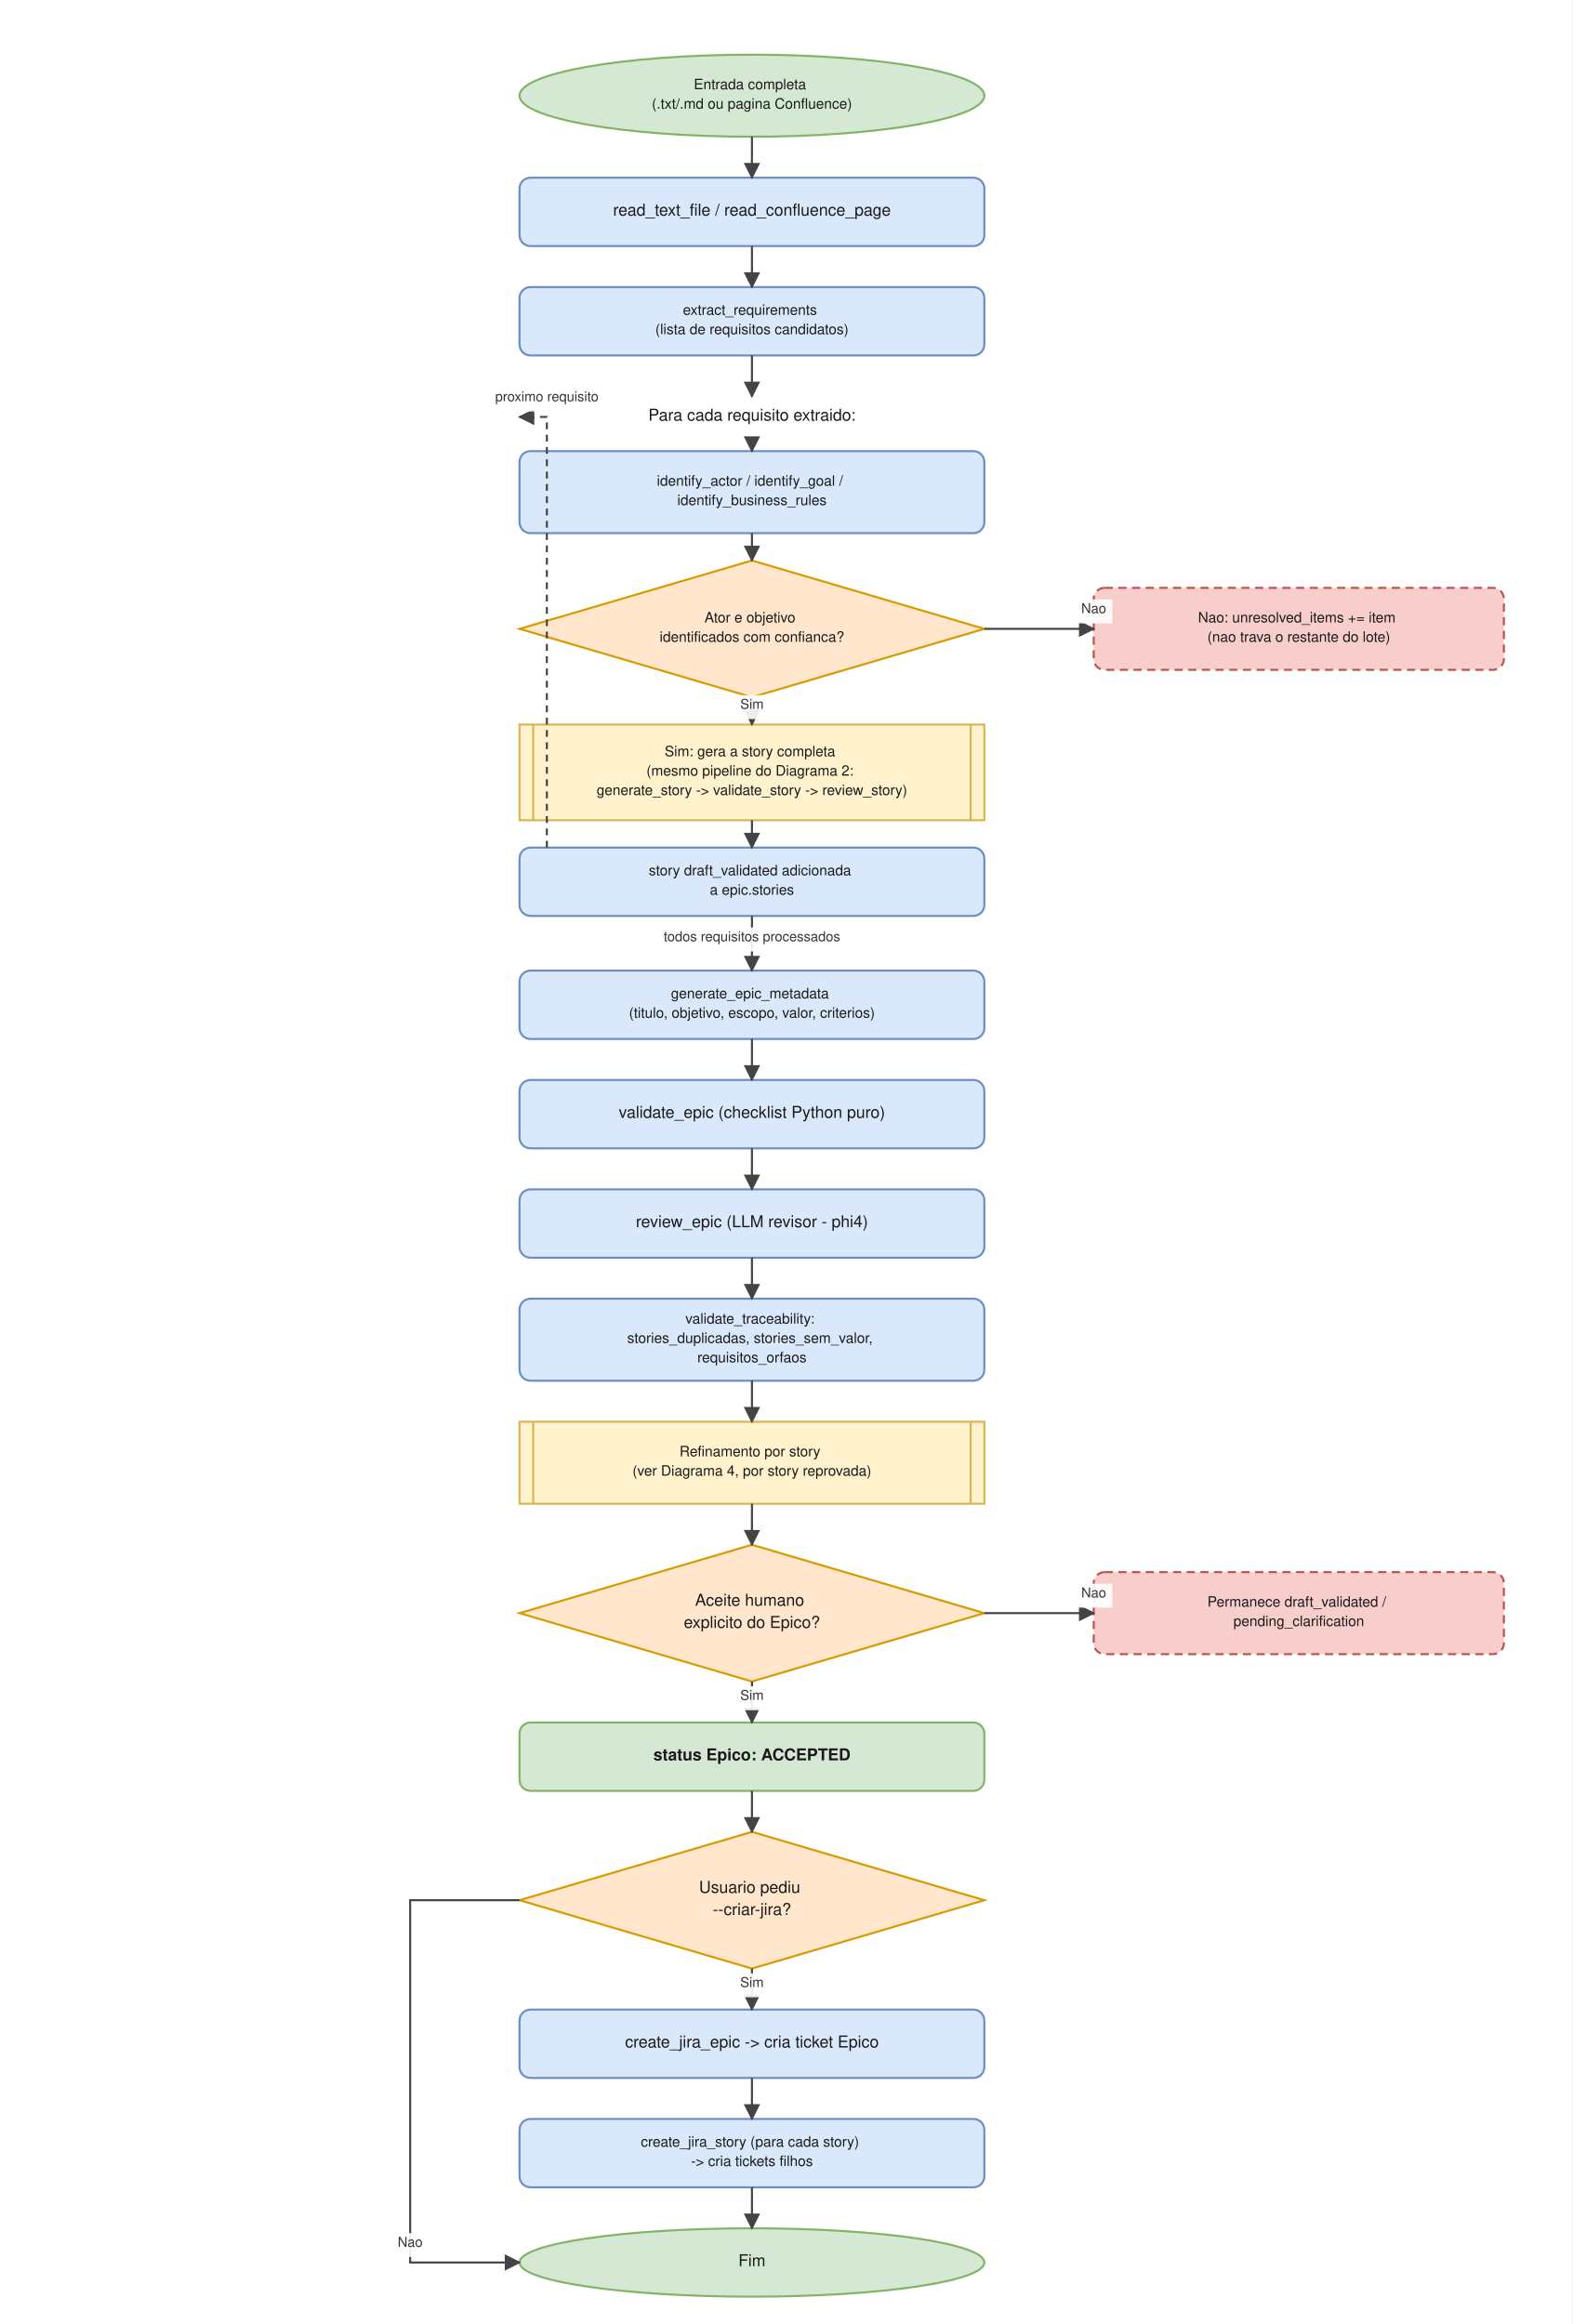
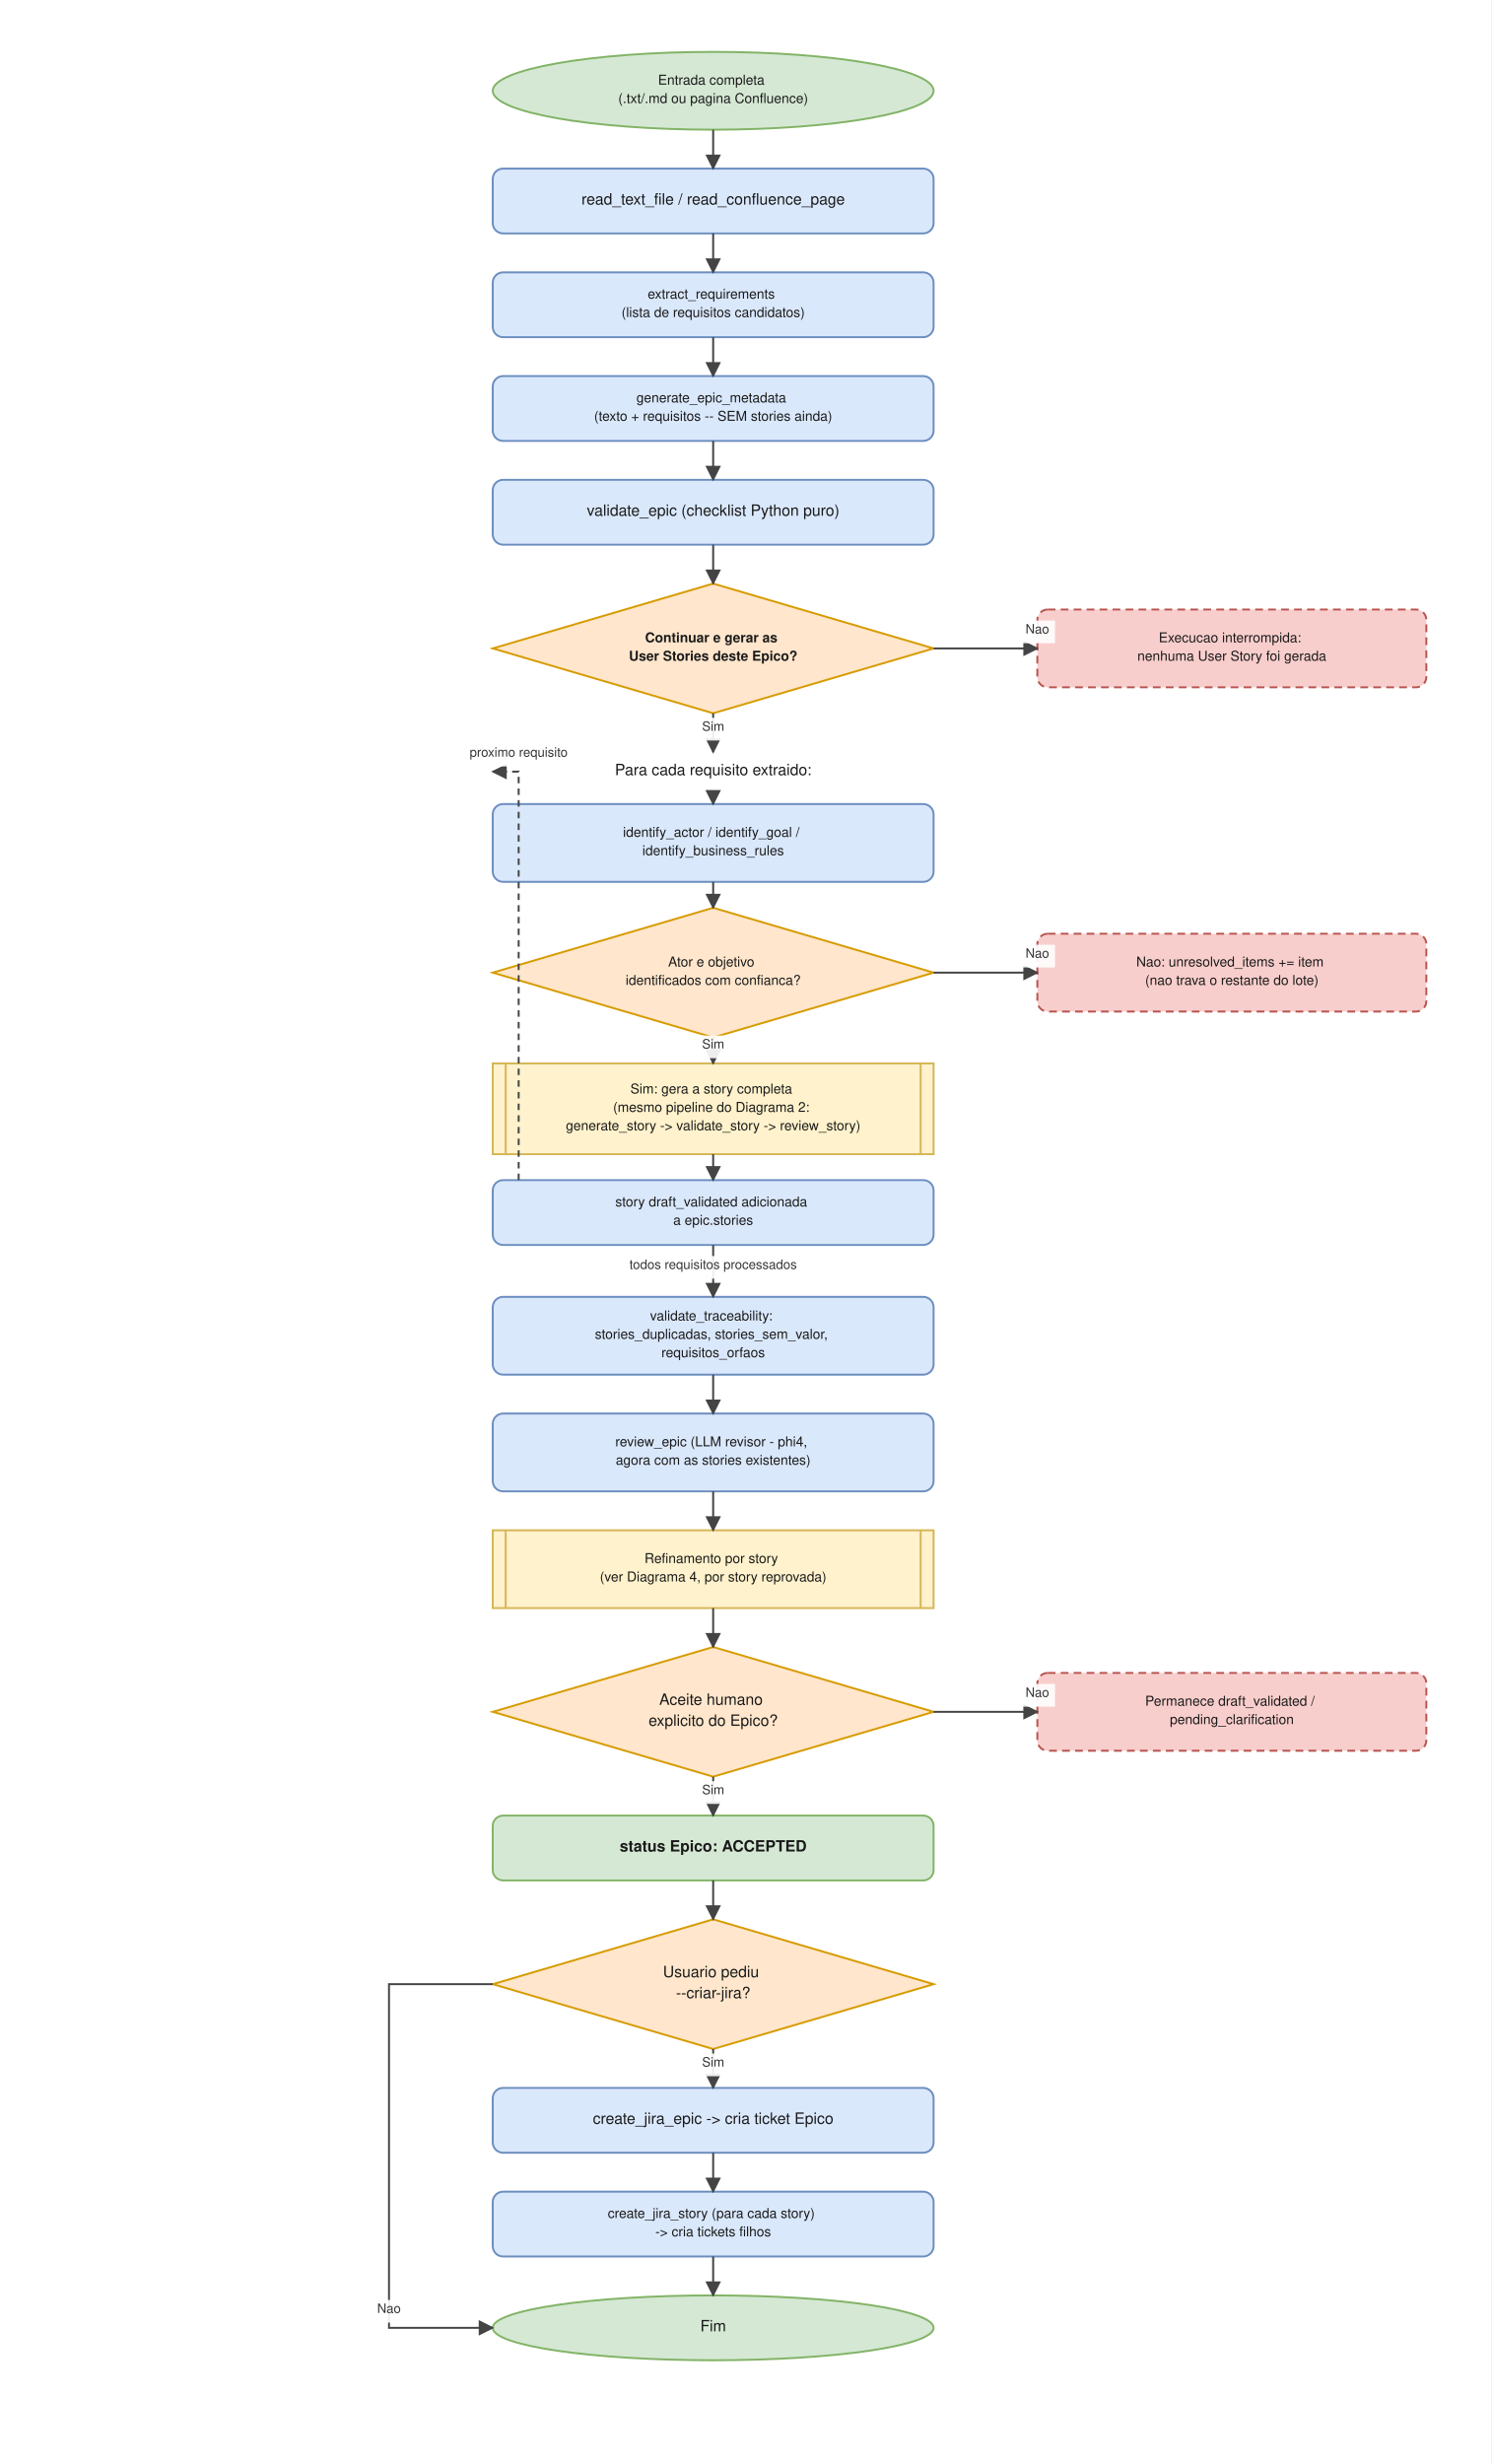
- <svg xmlns="http://www.w3.org/2000/svg" viewBox="0 0 1150 1700" width="1150" height="1700">
-   <rect x="0" y="0" width="1150" height="1700" fill="#ffffff" />
+ <svg xmlns="http://www.w3.org/2000/svg" viewBox="0 0 1150 1900" width="1150" height="1900">
+   <rect x="0" y="0" width="1150" height="1900" fill="#ffffff" />
  <defs>
    <marker id="arrow" viewBox="0 0 10 10" refX="9" refY="5" markerWidth="8" markerHeight="8" orient="auto-start-reverse">
      <path d="M0,0 L10,5 L0,10 z" fill="#444444" />
    </marker>
  </defs>
  <ellipse cx="550.0" cy="70.0" rx="170.0" ry="30.0" fill="#d5e8d4" stroke="#82b366" stroke-width="1.5" />
  <text x="550.0" y="65.275" text-anchor="middle" font-size="10.5" font-family="Helvetica,Arial,sans-serif" fill="#1a1a1a">
    <tspan x="550.0" dy="0">Entrada completa</tspan>
    <tspan x="550.0" dy="14.175">(.txt/.md ou pagina Confluence)</tspan>
  </text>
  <rect x="380" y="130" width="340" height="50" rx="8" ry="8" fill="#dae8fc" stroke="#6c8ebf" stroke-width="1.5" />
  <text x="550.0" y="157.7" text-anchor="middle" font-size="12" font-family="Helvetica,Arial,sans-serif" fill="#1a1a1a">
    <tspan x="550.0" dy="0">read_text_file / read_confluence_page</tspan>
  </text>
  <rect x="380" y="210" width="340" height="50" rx="8" ry="8" fill="#dae8fc" stroke="#6c8ebf" stroke-width="1.5" />
  <text x="550.0" y="230.275" text-anchor="middle" font-size="10.5" font-family="Helvetica,Arial,sans-serif" fill="#1a1a1a">
    <tspan x="550.0" dy="0">extract_requirements</tspan>
    <tspan x="550.0" dy="14.175">(lista de requisitos candidatos)</tspan>
  </text>
-   <text x="550.0" y="307.7" text-anchor="middle" font-size="12" font-family="Helvetica,Arial,sans-serif" fill="#1a1a1a">
+   <rect x="380" y="290" width="340" height="50" rx="8" ry="8" fill="#dae8fc" stroke="#6c8ebf" stroke-width="1.5" />
+   <text x="550.0" y="310.275" text-anchor="middle" font-size="10.5" font-family="Helvetica,Arial,sans-serif" fill="#1a1a1a">
+     <tspan x="550.0" dy="0">generate_epic_metadata</tspan>
+     <tspan x="550.0" dy="14.175">(texto + requisitos -- SEM stories ainda)</tspan>
+   </text>
+   <rect x="380" y="370" width="340" height="50" rx="8" ry="8" fill="#dae8fc" stroke="#6c8ebf" stroke-width="1.5" />
+   <text x="550.0" y="397.7" text-anchor="middle" font-size="12" font-family="Helvetica,Arial,sans-serif" fill="#1a1a1a">
+     <tspan x="550.0" dy="0">validate_epic (checklist Python puro)</tspan>
+   </text>
+   <polygon points="550.0,450 720,500.0 550.0,550 380,500.0" fill="#ffe6cc" stroke="#d79b00" stroke-width="1.5" />
+   <text x="550.0" y="495.275" text-anchor="middle" font-size="10.5" font-weight="bold" font-family="Helvetica,Arial,sans-serif" fill="#1a1a1a">
+     <tspan x="550.0" dy="0">Continuar e gerar as</tspan>
+     <tspan x="550.0" dy="14.175">User Stories deste Epico?</tspan>
+   </text>
+   <rect x="800" y="470" width="300" height="60" rx="8" ry="8" fill="#f8cecc" stroke="#b85450" stroke-width="1.5" stroke-dasharray="6,4" />
+   <text x="950.0" y="495.275" text-anchor="middle" font-size="10.5" font-family="Helvetica,Arial,sans-serif" fill="#1a1a1a">
+     <tspan x="950.0" dy="0">Execucao interrompida:</tspan>
+     <tspan x="950.0" dy="14.175">nenhuma User Story foi gerada</tspan>
+   </text>
+   <text x="550.0" y="597.7" text-anchor="middle" font-size="12" font-family="Helvetica,Arial,sans-serif" fill="#1a1a1a">
    <tspan x="550.0" dy="0">Para cada requisito extraido:</tspan>
  </text>
-   <rect x="380" y="330" width="340" height="60" rx="8" ry="8" fill="#dae8fc" stroke="#6c8ebf" stroke-width="1.5" />
-   <text x="550.0" y="355.275" text-anchor="middle" font-size="10.5" font-family="Helvetica,Arial,sans-serif" fill="#1a1a1a">
+   <rect x="380" y="620" width="340" height="60" rx="8" ry="8" fill="#dae8fc" stroke="#6c8ebf" stroke-width="1.5" />
+   <text x="550.0" y="645.275" text-anchor="middle" font-size="10.5" font-family="Helvetica,Arial,sans-serif" fill="#1a1a1a">
    <tspan x="550.0" dy="0">identify_actor / identify_goal /</tspan>
    <tspan x="550.0" dy="14.175">identify_business_rules</tspan>
  </text>
-   <polygon points="550.0,410 720,460.0 550.0,510 380,460.0" fill="#ffe6cc" stroke="#d79b00" stroke-width="1.5" />
-   <text x="550.0" y="455.275" text-anchor="middle" font-size="10.5" font-family="Helvetica,Arial,sans-serif" fill="#1a1a1a">
+   <polygon points="550.0,700 720,750.0 550.0,800 380,750.0" fill="#ffe6cc" stroke="#d79b00" stroke-width="1.5" />
+   <text x="550.0" y="745.275" text-anchor="middle" font-size="10.5" font-family="Helvetica,Arial,sans-serif" fill="#1a1a1a">
    <tspan x="550.0" dy="0">Ator e objetivo</tspan>
    <tspan x="550.0" dy="14.175">identificados com confianca?</tspan>
  </text>
-   <rect x="800" y="430" width="300" height="60" rx="8" ry="8" fill="#f8cecc" stroke="#b85450" stroke-width="1.5" stroke-dasharray="6,4" />
-   <text x="950.0" y="455.275" text-anchor="middle" font-size="10.5" font-family="Helvetica,Arial,sans-serif" fill="#1a1a1a">
+   <rect x="800" y="720" width="300" height="60" rx="8" ry="8" fill="#f8cecc" stroke="#b85450" stroke-width="1.5" stroke-dasharray="6,4" />
+   <text x="950.0" y="745.275" text-anchor="middle" font-size="10.5" font-family="Helvetica,Arial,sans-serif" fill="#1a1a1a">
    <tspan x="950.0" dy="0">Nao: unresolved_items += item</tspan>
    <tspan x="950.0" dy="14.175">(nao trava o restante do lote)</tspan>
  </text>
-   <rect x="380" y="530" width="340" height="70" rx="0" ry="0" fill="#fff2cc" stroke="#d6b656" stroke-width="1.5" />
-   <line x1="390" y1="530" x2="390" y2="600" stroke="#d6b656" stroke-width="1.5" />
-   <line x1="710" y1="530" x2="710" y2="600" stroke="#d6b656" stroke-width="1.5" />
-   <text x="550.0" y="553.188" text-anchor="middle" font-size="10.5" font-family="Helvetica,Arial,sans-serif" fill="#1a1a1a">
+   <rect x="380" y="820" width="340" height="70" rx="0" ry="0" fill="#fff2cc" stroke="#d6b656" stroke-width="1.5" />
+   <line x1="390" y1="820" x2="390" y2="890" stroke="#d6b656" stroke-width="1.5" />
+   <line x1="710" y1="820" x2="710" y2="890" stroke="#d6b656" stroke-width="1.5" />
+   <text x="550.0" y="843.188" text-anchor="middle" font-size="10.5" font-family="Helvetica,Arial,sans-serif" fill="#1a1a1a">
    <tspan x="550.0" dy="0">Sim: gera a story completa</tspan>
    <tspan x="550.0" dy="14.175">(mesmo pipeline do Diagrama 2:</tspan>
    <tspan x="550.0" dy="14.175">generate_story -&gt; validate_story -&gt; review_story)</tspan>
  </text>
-   <rect x="380" y="620" width="340" height="50" rx="8" ry="8" fill="#dae8fc" stroke="#6c8ebf" stroke-width="1.5" />
-   <text x="550.0" y="640.275" text-anchor="middle" font-size="10.5" font-family="Helvetica,Arial,sans-serif" fill="#1a1a1a">
+   <rect x="380" y="910" width="340" height="50" rx="8" ry="8" fill="#dae8fc" stroke="#6c8ebf" stroke-width="1.5" />
+   <text x="550.0" y="930.275" text-anchor="middle" font-size="10.5" font-family="Helvetica,Arial,sans-serif" fill="#1a1a1a">
    <tspan x="550.0" dy="0">story draft_validated adicionada</tspan>
    <tspan x="550.0" dy="14.175">a epic.stories</tspan>
  </text>
-   <rect x="380" y="710" width="340" height="50" rx="8" ry="8" fill="#dae8fc" stroke="#6c8ebf" stroke-width="1.5" />
-   <text x="550.0" y="730.275" text-anchor="middle" font-size="10.5" font-family="Helvetica,Arial,sans-serif" fill="#1a1a1a">
-     <tspan x="550.0" dy="0">generate_epic_metadata</tspan>
-     <tspan x="550.0" dy="14.175">(titulo, objetivo, escopo, valor, criterios)</tspan>
-   </text>
-   <rect x="380" y="790" width="340" height="50" rx="8" ry="8" fill="#dae8fc" stroke="#6c8ebf" stroke-width="1.5" />
-   <text x="550.0" y="817.7" text-anchor="middle" font-size="12" font-family="Helvetica,Arial,sans-serif" fill="#1a1a1a">
-     <tspan x="550.0" dy="0">validate_epic (checklist Python puro)</tspan>
-   </text>
-   <rect x="380" y="870" width="340" height="50" rx="8" ry="8" fill="#dae8fc" stroke="#6c8ebf" stroke-width="1.5" />
-   <text x="550.0" y="897.7" text-anchor="middle" font-size="12" font-family="Helvetica,Arial,sans-serif" fill="#1a1a1a">
-     <tspan x="550.0" dy="0">review_epic (LLM revisor - phi4)</tspan>
-   </text>
-   <rect x="380" y="950" width="340" height="60" rx="8" ry="8" fill="#dae8fc" stroke="#6c8ebf" stroke-width="1.5" />
-   <text x="550.0" y="968.188" text-anchor="middle" font-size="10.5" font-family="Helvetica,Arial,sans-serif" fill="#1a1a1a">
+   <rect x="380" y="1000" width="340" height="60" rx="8" ry="8" fill="#dae8fc" stroke="#6c8ebf" stroke-width="1.5" />
+   <text x="550.0" y="1018.188" text-anchor="middle" font-size="10.5" font-family="Helvetica,Arial,sans-serif" fill="#1a1a1a">
    <tspan x="550.0" dy="0">validate_traceability:</tspan>
    <tspan x="550.0" dy="14.175">stories_duplicadas, stories_sem_valor,</tspan>
    <tspan x="550.0" dy="14.175">requisitos_orfaos</tspan>
  </text>
-   <rect x="380" y="1040" width="340" height="60" rx="0" ry="0" fill="#fff2cc" stroke="#d6b656" stroke-width="1.5" />
-   <line x1="390" y1="1040" x2="390" y2="1100" stroke="#d6b656" stroke-width="1.5" />
-   <line x1="710" y1="1040" x2="710" y2="1100" stroke="#d6b656" stroke-width="1.5" />
-   <text x="550.0" y="1065.275" text-anchor="middle" font-size="10.5" font-family="Helvetica,Arial,sans-serif" fill="#1a1a1a">
+   <rect x="380" y="1090" width="340" height="60" rx="8" ry="8" fill="#dae8fc" stroke="#6c8ebf" stroke-width="1.5" />
+   <text x="550.0" y="1115.275" text-anchor="middle" font-size="10.5" font-family="Helvetica,Arial,sans-serif" fill="#1a1a1a">
+     <tspan x="550.0" dy="0">review_epic (LLM revisor - phi4,</tspan>
+     <tspan x="550.0" dy="14.175">agora com as stories existentes)</tspan>
+   </text>
+   <rect x="380" y="1180" width="340" height="60" rx="0" ry="0" fill="#fff2cc" stroke="#d6b656" stroke-width="1.5" />
+   <line x1="390" y1="1180" x2="390" y2="1240" stroke="#d6b656" stroke-width="1.5" />
+   <line x1="710" y1="1180" x2="710" y2="1240" stroke="#d6b656" stroke-width="1.5" />
+   <text x="550.0" y="1205.275" text-anchor="middle" font-size="10.5" font-family="Helvetica,Arial,sans-serif" fill="#1a1a1a">
    <tspan x="550.0" dy="0">Refinamento por story</tspan>
    <tspan x="550.0" dy="14.175">(ver Diagrama 4, por story reprovada)</tspan>
  </text>
-   <polygon points="550.0,1130 720,1180.0 550.0,1230 380,1180.0" fill="#ffe6cc" stroke="#d79b00" stroke-width="1.5" />
-   <text x="550.0" y="1174.6" text-anchor="middle" font-size="12" font-family="Helvetica,Arial,sans-serif" fill="#1a1a1a">
+   <polygon points="550.0,1270 720,1320.0 550.0,1370 380,1320.0" fill="#ffe6cc" stroke="#d79b00" stroke-width="1.5" />
+   <text x="550.0" y="1314.6" text-anchor="middle" font-size="12" font-family="Helvetica,Arial,sans-serif" fill="#1a1a1a">
    <tspan x="550.0" dy="0">Aceite humano</tspan>
    <tspan x="550.0" dy="16.2">explicito do Epico?</tspan>
  </text>
-   <rect x="800" y="1150" width="300" height="60" rx="8" ry="8" fill="#f8cecc" stroke="#b85450" stroke-width="1.5" stroke-dasharray="6,4" />
-   <text x="950.0" y="1175.275" text-anchor="middle" font-size="10.5" font-family="Helvetica,Arial,sans-serif" fill="#1a1a1a">
+   <rect x="800" y="1290" width="300" height="60" rx="8" ry="8" fill="#f8cecc" stroke="#b85450" stroke-width="1.5" stroke-dasharray="6,4" />
+   <text x="950.0" y="1315.275" text-anchor="middle" font-size="10.5" font-family="Helvetica,Arial,sans-serif" fill="#1a1a1a">
    <tspan x="950.0" dy="0">Permanece draft_validated /</tspan>
    <tspan x="950.0" dy="14.175">pending_clarification</tspan>
  </text>
-   <rect x="380" y="1260" width="340" height="50" rx="8" ry="8" fill="#d5e8d4" stroke="#82b366" stroke-width="1.5" />
-   <text x="550.0" y="1287.7" text-anchor="middle" font-size="12" font-weight="bold" font-family="Helvetica,Arial,sans-serif" fill="#1a1a1a">
+   <rect x="380" y="1400" width="340" height="50" rx="8" ry="8" fill="#d5e8d4" stroke="#82b366" stroke-width="1.5" />
+   <text x="550.0" y="1427.7" text-anchor="middle" font-size="12" font-weight="bold" font-family="Helvetica,Arial,sans-serif" fill="#1a1a1a">
    <tspan x="550.0" dy="0">status Epico: ACCEPTED</tspan>
  </text>
-   <polygon points="550.0,1340 720,1390.0 550.0,1440 380,1390.0" fill="#ffe6cc" stroke="#d79b00" stroke-width="1.5" />
-   <text x="550.0" y="1384.6" text-anchor="middle" font-size="12" font-family="Helvetica,Arial,sans-serif" fill="#1a1a1a">
+   <polygon points="550.0,1480 720,1530.0 550.0,1580 380,1530.0" fill="#ffe6cc" stroke="#d79b00" stroke-width="1.5" />
+   <text x="550.0" y="1524.6" text-anchor="middle" font-size="12" font-family="Helvetica,Arial,sans-serif" fill="#1a1a1a">
    <tspan x="550.0" dy="0">Usuario pediu</tspan>
    <tspan x="550.0" dy="16.2">--criar-jira?</tspan>
  </text>
-   <rect x="380" y="1470" width="340" height="50" rx="8" ry="8" fill="#dae8fc" stroke="#6c8ebf" stroke-width="1.5" />
-   <text x="550.0" y="1497.7" text-anchor="middle" font-size="12" font-family="Helvetica,Arial,sans-serif" fill="#1a1a1a">
+   <rect x="380" y="1610" width="340" height="50" rx="8" ry="8" fill="#dae8fc" stroke="#6c8ebf" stroke-width="1.5" />
+   <text x="550.0" y="1637.7" text-anchor="middle" font-size="12" font-family="Helvetica,Arial,sans-serif" fill="#1a1a1a">
    <tspan x="550.0" dy="0">create_jira_epic -&gt; cria ticket Epico</tspan>
  </text>
-   <rect x="380" y="1550" width="340" height="50" rx="8" ry="8" fill="#dae8fc" stroke="#6c8ebf" stroke-width="1.5" />
-   <text x="550.0" y="1570.275" text-anchor="middle" font-size="10.5" font-family="Helvetica,Arial,sans-serif" fill="#1a1a1a">
+   <rect x="380" y="1690" width="340" height="50" rx="8" ry="8" fill="#dae8fc" stroke="#6c8ebf" stroke-width="1.5" />
+   <text x="550.0" y="1710.275" text-anchor="middle" font-size="10.5" font-family="Helvetica,Arial,sans-serif" fill="#1a1a1a">
    <tspan x="550.0" dy="0">create_jira_story (para cada story)</tspan>
    <tspan x="550.0" dy="14.175">-&gt; cria tickets filhos</tspan>
  </text>
-   <ellipse cx="550.0" cy="1655.0" rx="170.0" ry="25.0" fill="#d5e8d4" stroke="#82b366" stroke-width="1.5" />
-   <text x="550.0" y="1657.7" text-anchor="middle" font-size="12" font-family="Helvetica,Arial,sans-serif" fill="#1a1a1a">
+   <ellipse cx="550.0" cy="1795.0" rx="170.0" ry="25.0" fill="#d5e8d4" stroke="#82b366" stroke-width="1.5" />
+   <text x="550.0" y="1797.7" text-anchor="middle" font-size="12" font-family="Helvetica,Arial,sans-serif" fill="#1a1a1a">
    <tspan x="550.0" dy="0">Fim</tspan>
  </text>
  <path d="M550.0,100 L550.0,130" fill="none" stroke="#444444" stroke-width="1.5" marker-end="url(#arrow)" />
  <path d="M550.0,180 L550.0,210" fill="none" stroke="#444444" stroke-width="1.5" marker-end="url(#arrow)" />
  <path d="M550.0,260 L550.0,290" fill="none" stroke="#444444" stroke-width="1.5" marker-end="url(#arrow)" />
-   <path d="M550.0,320 L550.0,330" fill="none" stroke="#444444" stroke-width="1.5" marker-end="url(#arrow)" />
-   <path d="M550.0,390 L550.0,410" fill="none" stroke="#444444" stroke-width="1.5" marker-end="url(#arrow)" />
-   <path d="M720,460 L800,460" fill="none" stroke="#444444" stroke-width="1.5" marker-end="url(#arrow)" />
-   <rect x="786.4" y="438.5" width="27.2" height="17.5" fill="#ffffff" opacity="0.9" />
-   <text x="800" y="448.5" text-anchor="middle" font-size="10" font-family="Helvetica,Arial,sans-serif" fill="#333333">
+   <path d="M550.0,340 L550.0,370" fill="none" stroke="#444444" stroke-width="1.5" marker-end="url(#arrow)" />
+   <path d="M550.0,420 L550.0,450" fill="none" stroke="#444444" stroke-width="1.5" marker-end="url(#arrow)" />
+   <path d="M720,500 L800,500" fill="none" stroke="#444444" stroke-width="1.5" marker-end="url(#arrow)" />
+   <rect x="786.4" y="478.5" width="27.2" height="17.5" fill="#ffffff" opacity="0.9" />
+   <text x="800" y="488.5" text-anchor="middle" font-size="10" font-family="Helvetica,Arial,sans-serif" fill="#333333">
    <tspan x="800" dy="0">Nao</tspan>
  </text>
-   <path d="M550.0,510 L550.0,530" fill="none" stroke="#444444" stroke-width="1.5" marker-end="url(#arrow)" />
-   <rect x="536.4" y="508.5" width="27.2" height="17.5" fill="#ffffff" opacity="0.9" />
-   <text x="550.0" y="518.5" text-anchor="middle" font-size="10" font-family="Helvetica,Arial,sans-serif" fill="#333333">
+   <path d="M550.0,550 L550.0,580" fill="none" stroke="#444444" stroke-width="1.5" marker-end="url(#arrow)" />
+   <rect x="536.4" y="553.5" width="27.2" height="17.5" fill="#ffffff" opacity="0.9" />
+   <text x="550.0" y="563.5" text-anchor="middle" font-size="10" font-family="Helvetica,Arial,sans-serif" fill="#333333">
    <tspan x="550.0" dy="0">Sim</tspan>
  </text>
-   <path d="M550.0,600 L550.0,620" fill="none" stroke="#444444" stroke-width="1.5" marker-end="url(#arrow)" />
-   <path d="M400,620 L400,305 L380,305" fill="none" stroke="#444444" stroke-width="1.5" stroke-dasharray="5,4" marker-end="url(#arrow)" />
-   <rect x="341.6" y="283.5" width="116.8" height="17.5" fill="#ffffff" opacity="0.9" />
-   <text x="400" y="293.5" text-anchor="middle" font-size="10" font-family="Helvetica,Arial,sans-serif" fill="#333333">
+   <path d="M550.0,610 L550.0,620" fill="none" stroke="#444444" stroke-width="1.5" marker-end="url(#arrow)" />
+   <path d="M550.0,680 L550.0,700" fill="none" stroke="#444444" stroke-width="1.5" marker-end="url(#arrow)" />
+   <path d="M720,750 L800,750" fill="none" stroke="#444444" stroke-width="1.5" marker-end="url(#arrow)" />
+   <rect x="786.4" y="728.5" width="27.2" height="17.5" fill="#ffffff" opacity="0.9" />
+   <text x="800" y="738.5" text-anchor="middle" font-size="10" font-family="Helvetica,Arial,sans-serif" fill="#333333">
+     <tspan x="800" dy="0">Nao</tspan>
+   </text>
+   <path d="M550.0,800 L550.0,820" fill="none" stroke="#444444" stroke-width="1.5" marker-end="url(#arrow)" />
+   <rect x="536.4" y="798.5" width="27.2" height="17.5" fill="#ffffff" opacity="0.9" />
+   <text x="550.0" y="808.5" text-anchor="middle" font-size="10" font-family="Helvetica,Arial,sans-serif" fill="#333333">
+     <tspan x="550.0" dy="0">Sim</tspan>
+   </text>
+   <path d="M550.0,890 L550.0,910" fill="none" stroke="#444444" stroke-width="1.5" marker-end="url(#arrow)" />
+   <path d="M400,910 L400,595 L380,595" fill="none" stroke="#444444" stroke-width="1.5" stroke-dasharray="5,4" marker-end="url(#arrow)" />
+   <rect x="341.6" y="573.5" width="116.8" height="17.5" fill="#ffffff" opacity="0.9" />
+   <text x="400" y="583.5" text-anchor="middle" font-size="10" font-family="Helvetica,Arial,sans-serif" fill="#333333">
    <tspan x="400" dy="0">proximo requisito</tspan>
  </text>
-   <path d="M550.0,670 L550.0,710" fill="none" stroke="#444444" stroke-width="1.5" marker-end="url(#arrow)" />
-   <rect x="456.4" y="678.5" width="187.2" height="17.5" fill="#ffffff" opacity="0.9" />
-   <text x="550.0" y="688.5" text-anchor="middle" font-size="10" font-family="Helvetica,Arial,sans-serif" fill="#333333">
+   <path d="M550.0,960 L550.0,1000" fill="none" stroke="#444444" stroke-width="1.5" marker-end="url(#arrow)" />
+   <rect x="456.4" y="968.5" width="187.2" height="17.5" fill="#ffffff" opacity="0.9" />
+   <text x="550.0" y="978.5" text-anchor="middle" font-size="10" font-family="Helvetica,Arial,sans-serif" fill="#333333">
    <tspan x="550.0" dy="0">todos requisitos processados</tspan>
  </text>
-   <path d="M550.0,760 L550.0,790" fill="none" stroke="#444444" stroke-width="1.5" marker-end="url(#arrow)" />
-   <path d="M550.0,840 L550.0,870" fill="none" stroke="#444444" stroke-width="1.5" marker-end="url(#arrow)" />
-   <path d="M550.0,920 L550.0,950" fill="none" stroke="#444444" stroke-width="1.5" marker-end="url(#arrow)" />
-   <path d="M550.0,1010 L550.0,1040" fill="none" stroke="#444444" stroke-width="1.5" marker-end="url(#arrow)" />
-   <path d="M550.0,1100 L550.0,1130" fill="none" stroke="#444444" stroke-width="1.5" marker-end="url(#arrow)" />
-   <path d="M720,1180 L800,1180" fill="none" stroke="#444444" stroke-width="1.5" marker-end="url(#arrow)" />
-   <rect x="786.4" y="1158.5" width="27.2" height="17.5" fill="#ffffff" opacity="0.9" />
-   <text x="800" y="1168.5" text-anchor="middle" font-size="10" font-family="Helvetica,Arial,sans-serif" fill="#333333">
+   <path d="M550.0,1060 L550.0,1090" fill="none" stroke="#444444" stroke-width="1.5" marker-end="url(#arrow)" />
+   <path d="M550.0,1150 L550.0,1180" fill="none" stroke="#444444" stroke-width="1.5" marker-end="url(#arrow)" />
+   <path d="M550.0,1240 L550.0,1270" fill="none" stroke="#444444" stroke-width="1.5" marker-end="url(#arrow)" />
+   <path d="M720,1320 L800,1320" fill="none" stroke="#444444" stroke-width="1.5" marker-end="url(#arrow)" />
+   <rect x="786.4" y="1298.5" width="27.2" height="17.5" fill="#ffffff" opacity="0.9" />
+   <text x="800" y="1308.5" text-anchor="middle" font-size="10" font-family="Helvetica,Arial,sans-serif" fill="#333333">
    <tspan x="800" dy="0">Nao</tspan>
  </text>
-   <path d="M550.0,1230 L550.0,1260" fill="none" stroke="#444444" stroke-width="1.5" marker-end="url(#arrow)" />
-   <rect x="536.4" y="1233.5" width="27.2" height="17.5" fill="#ffffff" opacity="0.9" />
-   <text x="550.0" y="1243.5" text-anchor="middle" font-size="10" font-family="Helvetica,Arial,sans-serif" fill="#333333">
+   <path d="M550.0,1370 L550.0,1400" fill="none" stroke="#444444" stroke-width="1.5" marker-end="url(#arrow)" />
+   <rect x="536.4" y="1373.5" width="27.2" height="17.5" fill="#ffffff" opacity="0.9" />
+   <text x="550.0" y="1383.5" text-anchor="middle" font-size="10" font-family="Helvetica,Arial,sans-serif" fill="#333333">
    <tspan x="550.0" dy="0">Sim</tspan>
  </text>
-   <path d="M550.0,1310 L550.0,1340" fill="none" stroke="#444444" stroke-width="1.5" marker-end="url(#arrow)" />
-   <path d="M550.0,1440 L550.0,1470" fill="none" stroke="#444444" stroke-width="1.5" marker-end="url(#arrow)" />
-   <rect x="536.4" y="1443.5" width="27.2" height="17.5" fill="#ffffff" opacity="0.9" />
-   <text x="550.0" y="1453.5" text-anchor="middle" font-size="10" font-family="Helvetica,Arial,sans-serif" fill="#333333">
+   <path d="M550.0,1450 L550.0,1480" fill="none" stroke="#444444" stroke-width="1.5" marker-end="url(#arrow)" />
+   <path d="M550.0,1580 L550.0,1610" fill="none" stroke="#444444" stroke-width="1.5" marker-end="url(#arrow)" />
+   <rect x="536.4" y="1583.5" width="27.2" height="17.5" fill="#ffffff" opacity="0.9" />
+   <text x="550.0" y="1593.5" text-anchor="middle" font-size="10" font-family="Helvetica,Arial,sans-serif" fill="#333333">
    <tspan x="550.0" dy="0">Sim</tspan>
  </text>
-   <path d="M380,1390 L300,1390 L300,1655 L380,1655" fill="none" stroke="#444444" stroke-width="1.5" marker-end="url(#arrow)" />
-   <rect x="286.4" y="1633.5" width="27.2" height="17.5" fill="#ffffff" opacity="0.9" />
-   <text x="300" y="1643.5" text-anchor="middle" font-size="10" font-family="Helvetica,Arial,sans-serif" fill="#333333">
+   <path d="M380,1530 L300,1530 L300,1795 L380,1795" fill="none" stroke="#444444" stroke-width="1.5" marker-end="url(#arrow)" />
+   <rect x="286.4" y="1773.5" width="27.2" height="17.5" fill="#ffffff" opacity="0.9" />
+   <text x="300" y="1783.5" text-anchor="middle" font-size="10" font-family="Helvetica,Arial,sans-serif" fill="#333333">
    <tspan x="300" dy="0">Nao</tspan>
  </text>
-   <path d="M550.0,1520 L550.0,1550" fill="none" stroke="#444444" stroke-width="1.5" marker-end="url(#arrow)" />
-   <path d="M550.0,1600 L550.0,1630" fill="none" stroke="#444444" stroke-width="1.5" marker-end="url(#arrow)" />
+   <path d="M550.0,1660 L550.0,1690" fill="none" stroke="#444444" stroke-width="1.5" marker-end="url(#arrow)" />
+   <path d="M550.0,1740 L550.0,1770" fill="none" stroke="#444444" stroke-width="1.5" marker-end="url(#arrow)" />
</svg>
